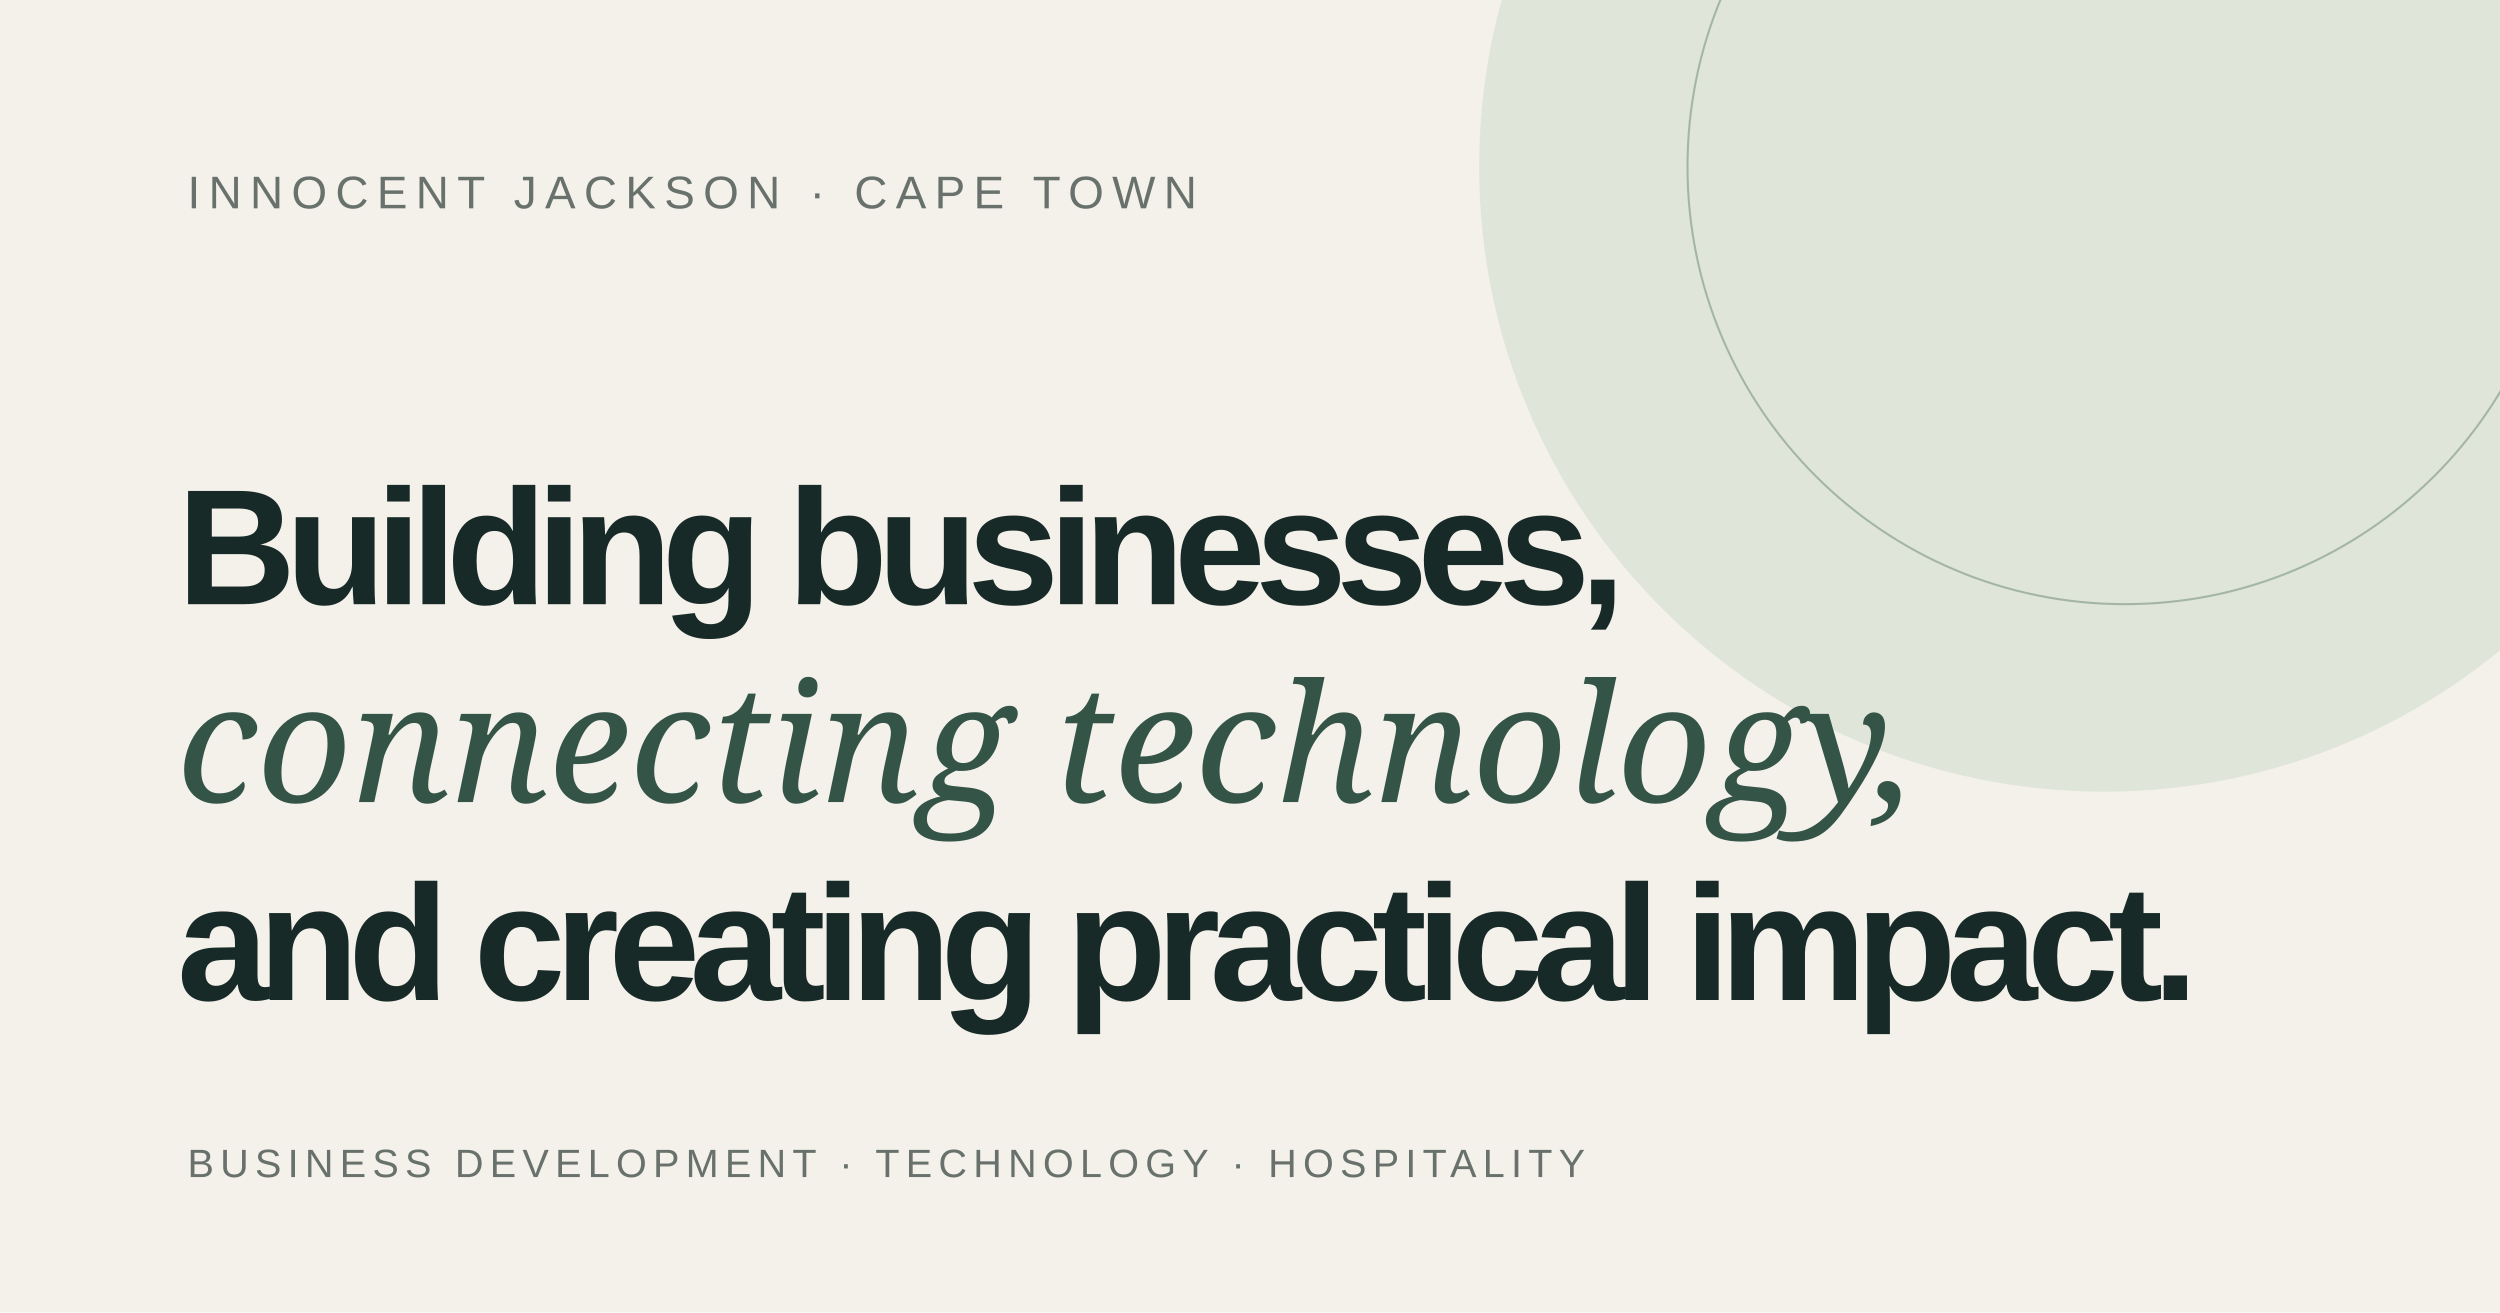
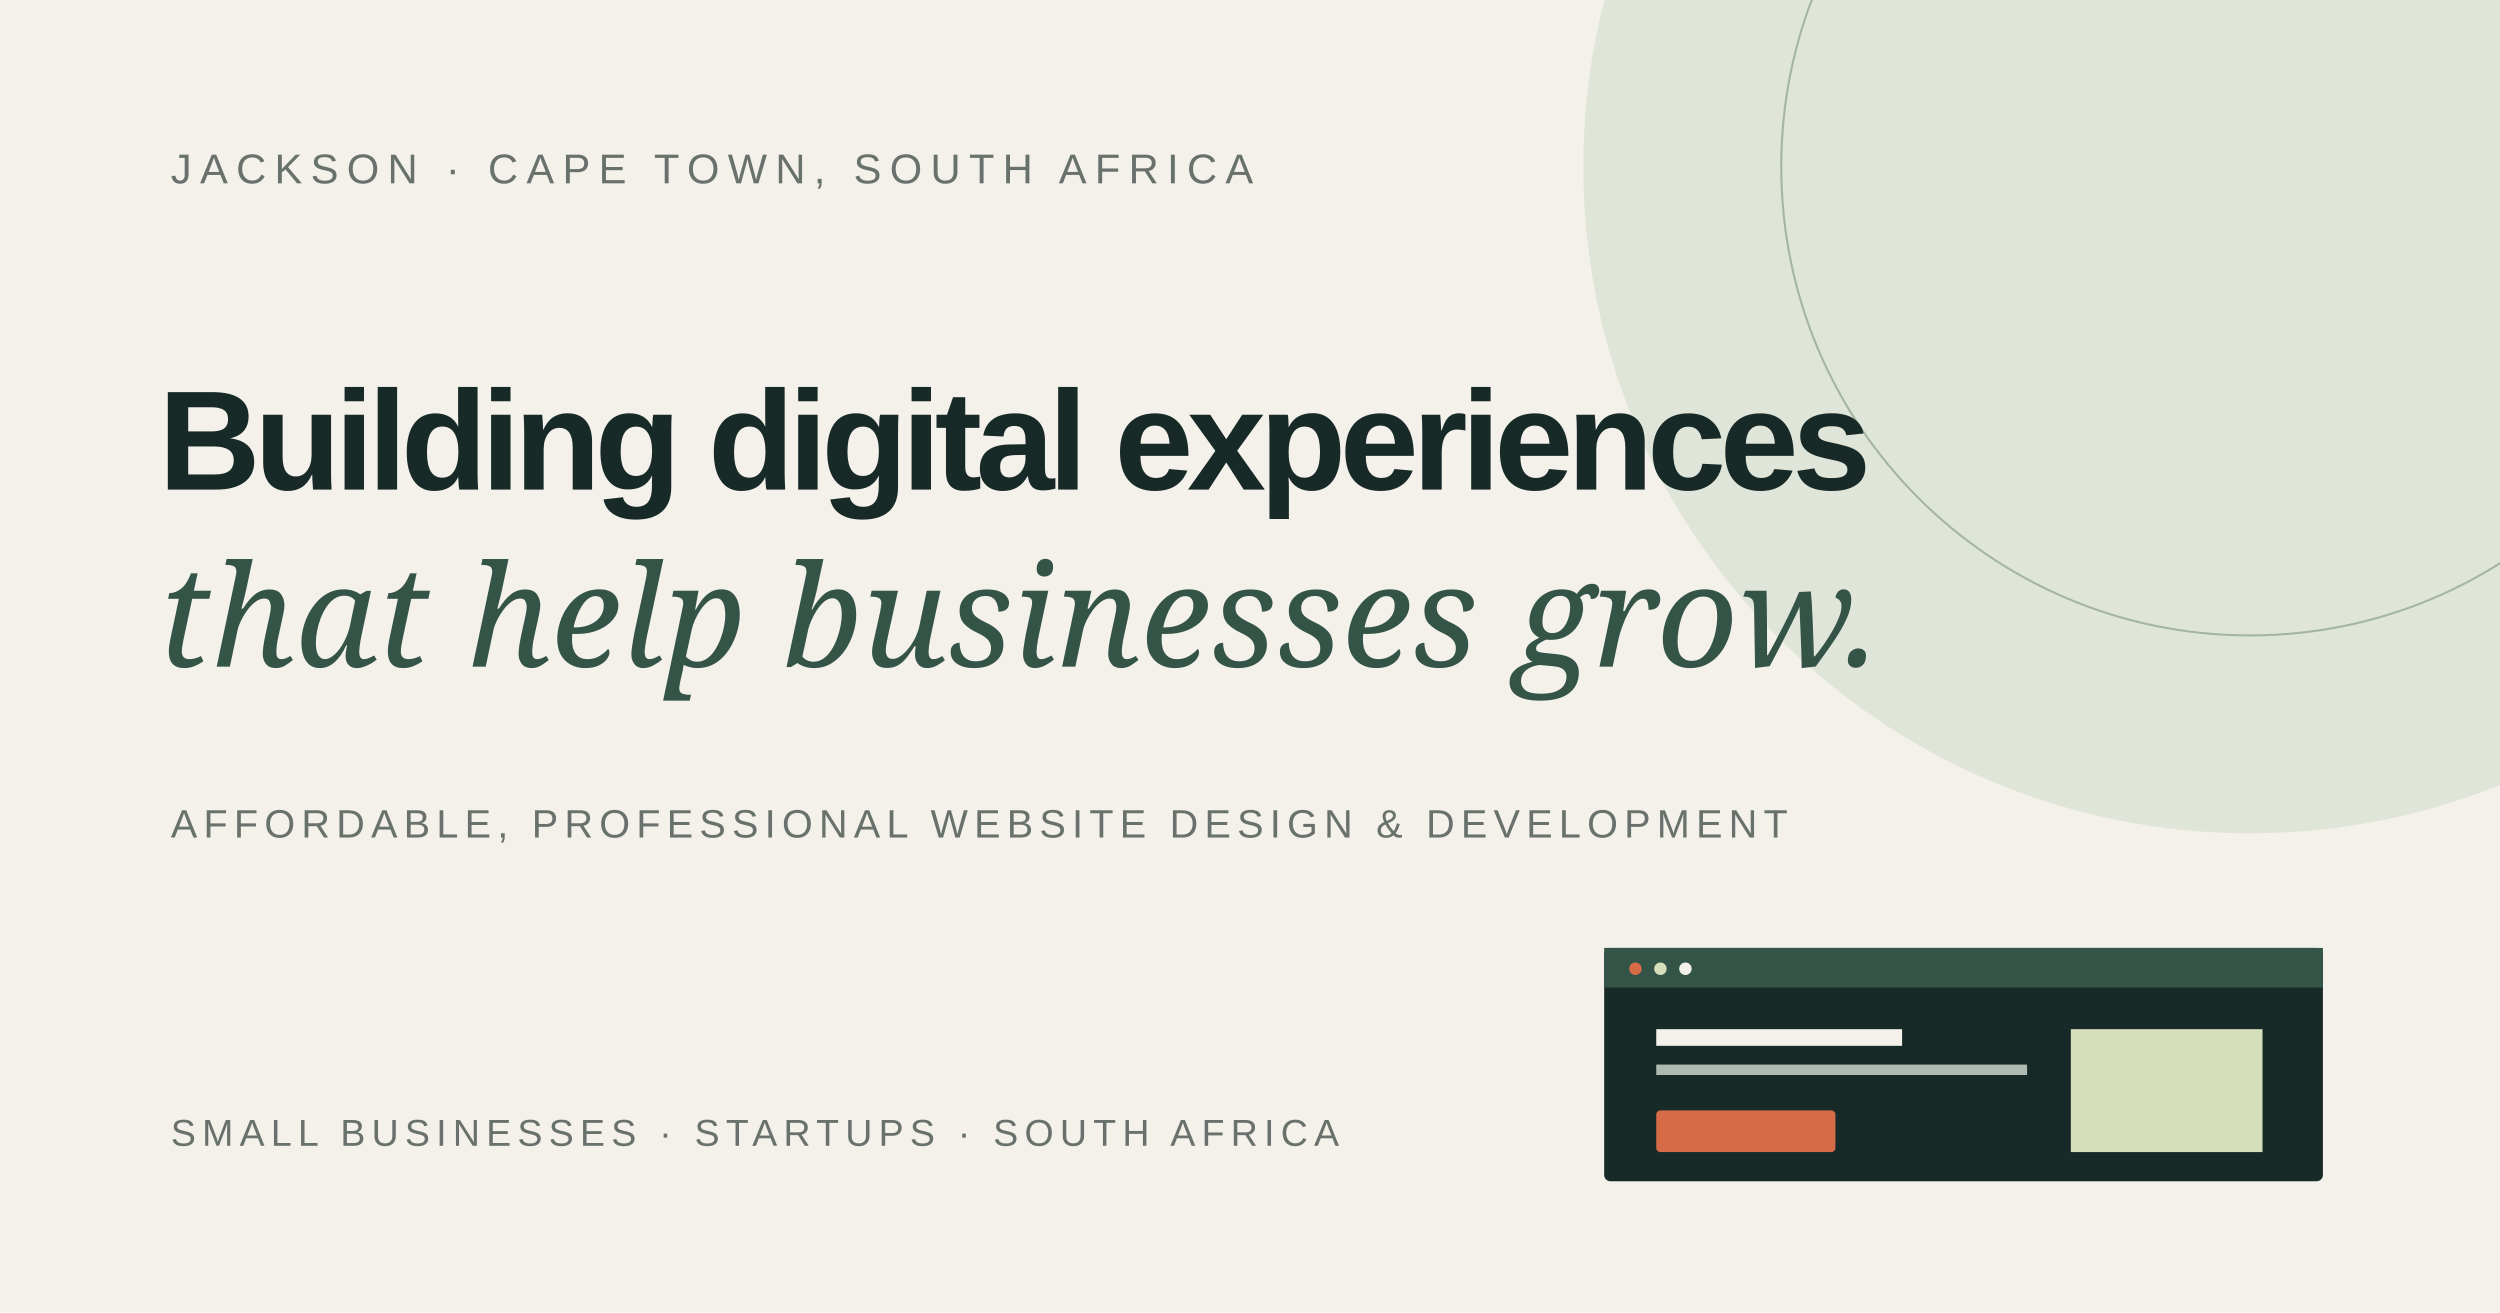
<svg xmlns="http://www.w3.org/2000/svg" width="1200" height="630" viewBox="0 0 1200 630">
  <rect width="1200" height="630" fill="#f4f1eb" />
-   <circle cx="1010" cy="80" r="300" fill="#dfe5d8" />
-   <circle cx="1020" cy="80" r="210" fill="none" stroke="#a4b6a3" />
-   <text x="90" y="100" font-family="Arial,sans-serif" font-size="22" letter-spacing="4" fill="#68716b">INNOCENT JACKSON · CAPE TOWN</text>
-   <text x="85" y="290" font-family="Arial,sans-serif" font-size="79" font-weight="600" letter-spacing="-5" fill="#182a28">Building businesses,</text>
-   <text x="85" y="385" font-family="Georgia,serif" font-style="italic" font-size="79" fill="#345448">connecting technology,</text>
-   <text x="85" y="480" font-family="Arial,sans-serif" font-size="79" font-weight="600" letter-spacing="-5" fill="#182a28">and creating practical impact.</text>
-   <text x="90" y="565" font-family="Arial,sans-serif" font-size="19" letter-spacing="3" fill="#68716b">BUSINESS DEVELOPMENT · TECHNOLOGY · HOSPITALITY</text>
+   <circle cx="1080" cy="80" r="320" fill="#dfe5d8" />
+   <circle cx="1080" cy="80" r="225" fill="none" stroke="#a4b6a3" />
+   <text x="82" y="88" font-family="Arial,sans-serif" font-size="20" letter-spacing="4" fill="#68716b">JACKSON · CAPE TOWN, SOUTH AFRICA</text>
+   <text x="76" y="235" font-family="Arial,sans-serif" font-size="68" font-weight="600" letter-spacing="-3" fill="#182a28">Building digital experiences</text>
+   <text x="76" y="320" font-family="Georgia,serif" font-style="italic" font-size="68" fill="#345448">that help businesses grow.</text>
+   <text x="82" y="402" font-family="Arial,sans-serif" font-size="19" letter-spacing="3" fill="#68716b">AFFORDABLE, PROFESSIONAL WEBSITE DESIGN &amp; DEVELOPMENT</text>
+   <g transform="translate(770 455)">
+     <rect x="0" y="0" width="345" height="112" rx="3" fill="#182a28" />
+     <rect x="0" y="0" width="345" height="19" fill="#345448" />
+     <circle cx="15" cy="10" r="3" fill="#d76b47" />
+     <circle cx="27" cy="10" r="3" fill="#d6dfbb" />
+     <circle cx="39" cy="10" r="3" fill="#f4f1eb" />
+     <rect x="25" y="39" width="118" height="8" fill="#f4f1eb" />
+     <rect x="25" y="56" width="178" height="5" fill="#aebbb0" />
+     <rect x="25" y="78" width="86" height="20" rx="2" fill="#d76b47" />
+     <rect x="224" y="39" width="92" height="59" fill="#d6dfbb" />
+   </g>
+   <text x="82" y="550" font-family="Arial,sans-serif" font-size="18" letter-spacing="3" fill="#68716b">SMALL BUSINESSES · STARTUPS · SOUTH AFRICA</text>
</svg>
